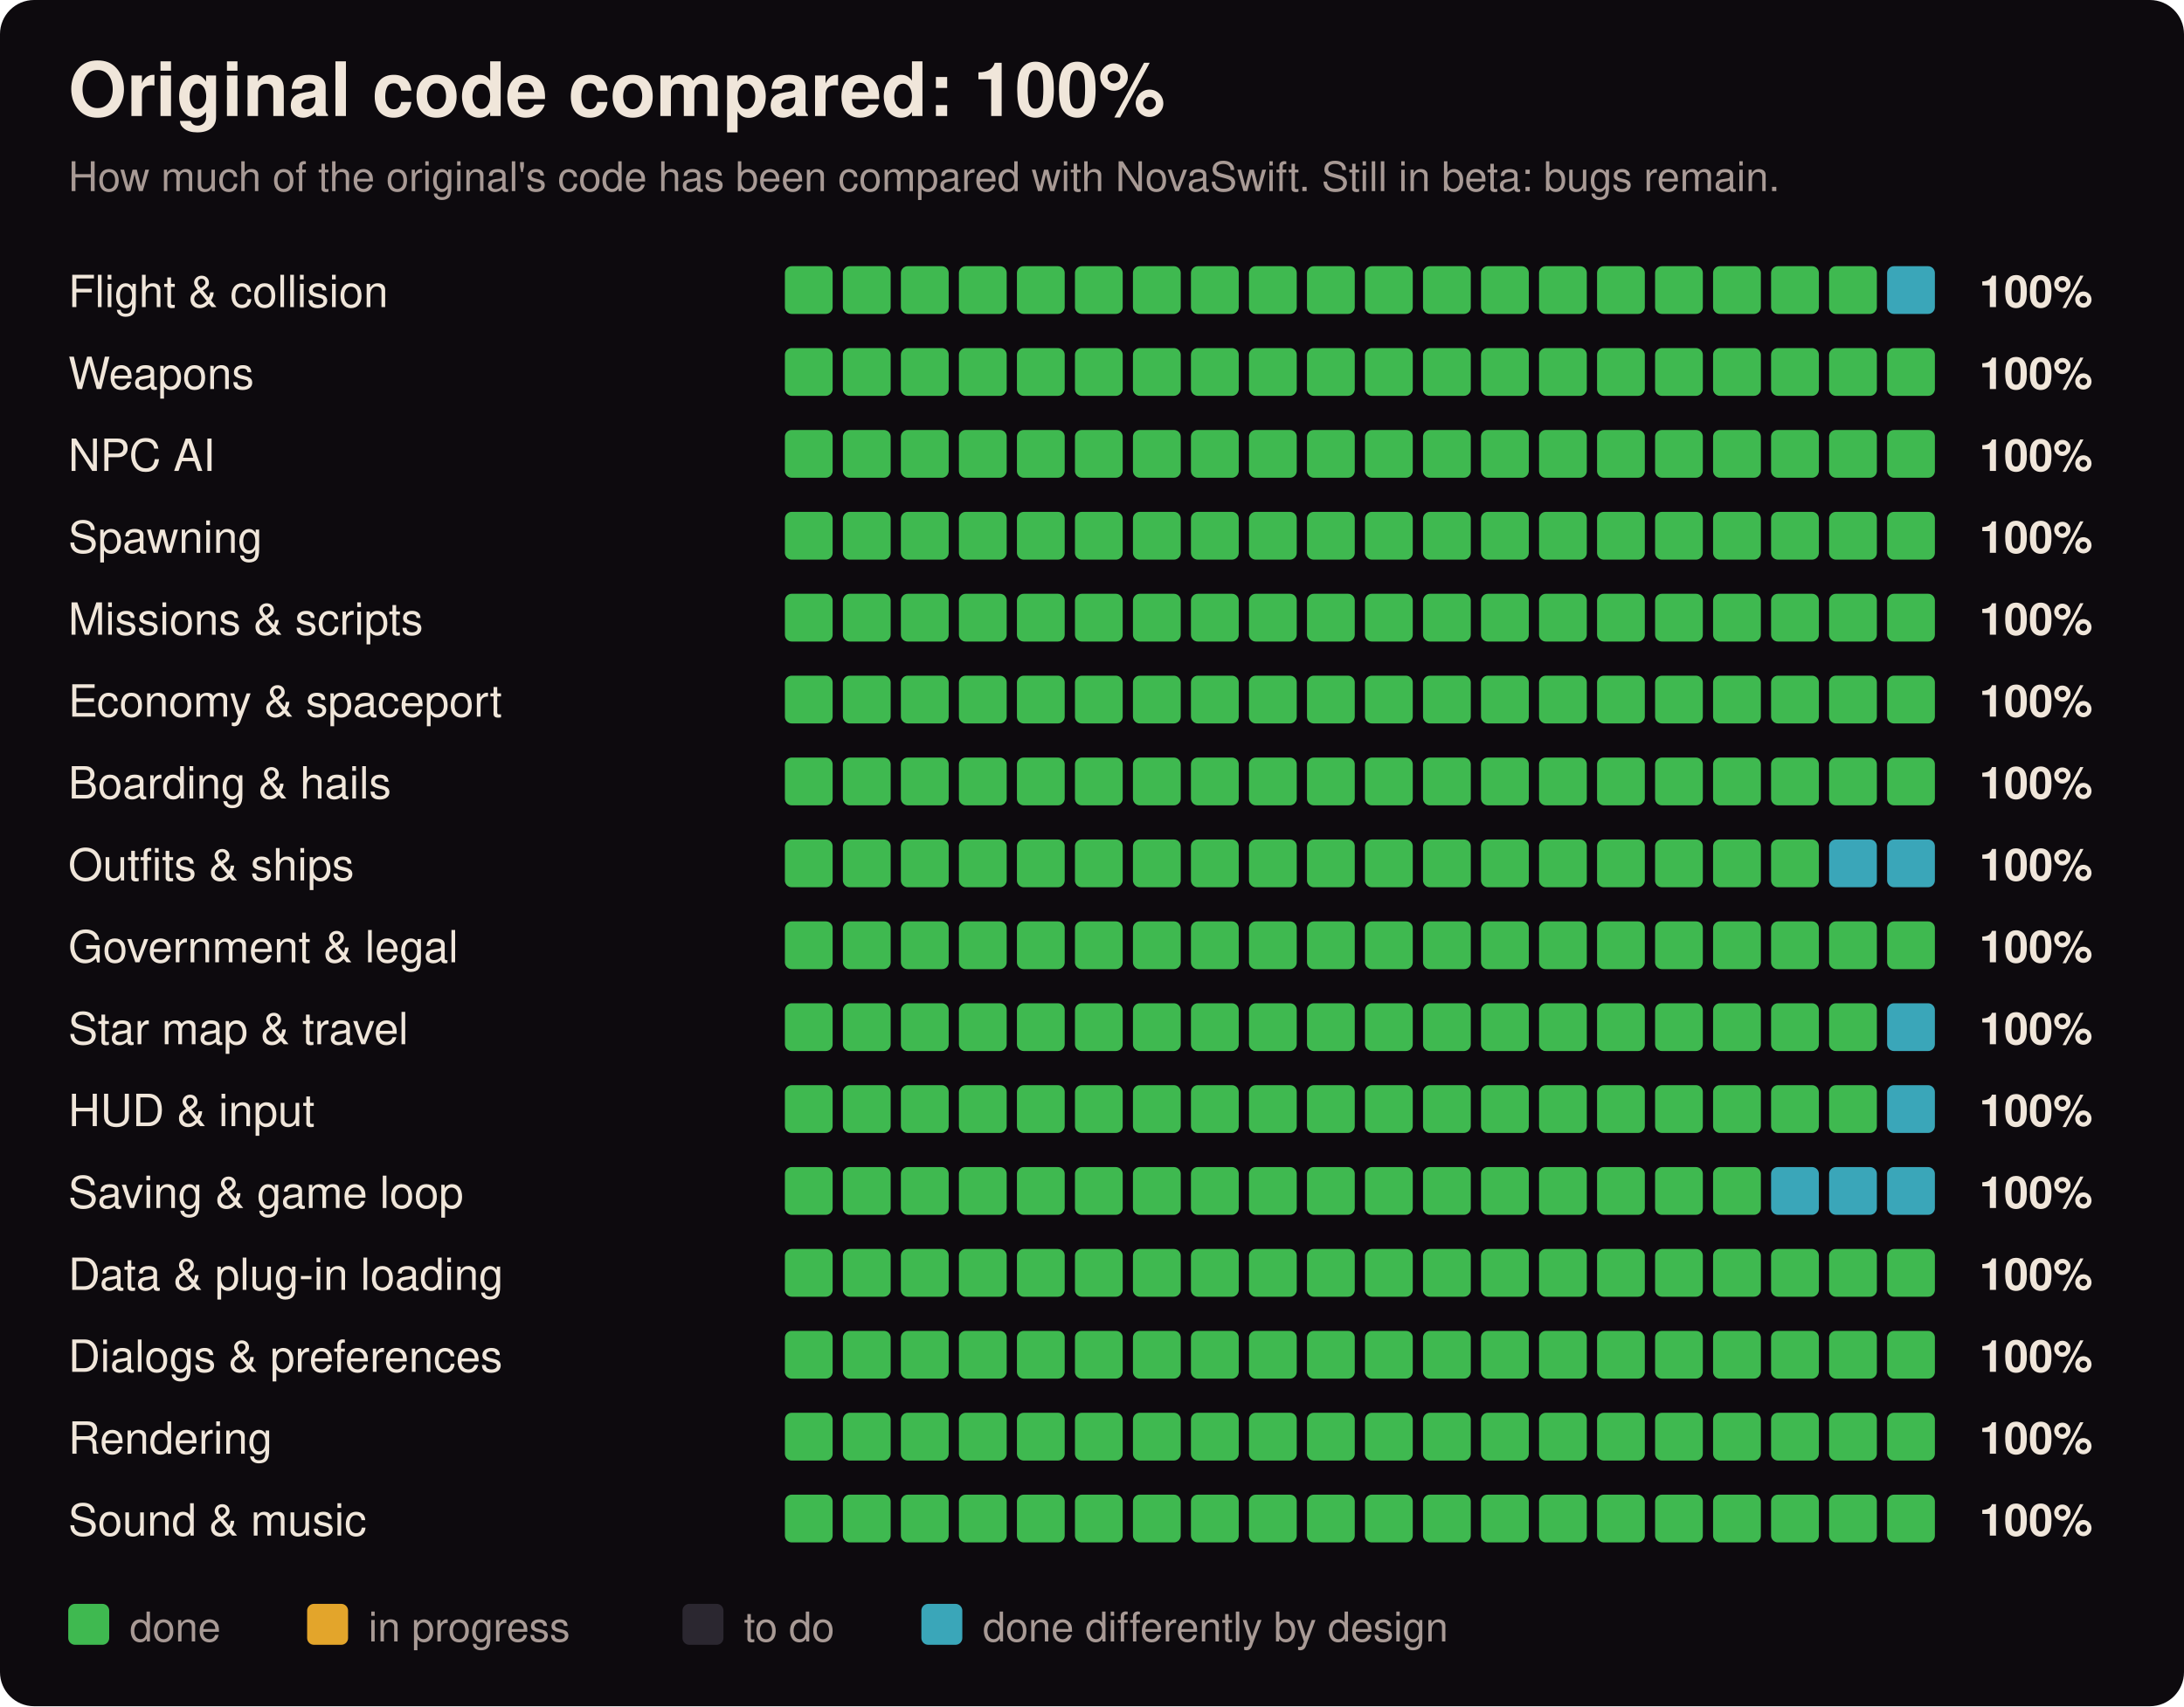
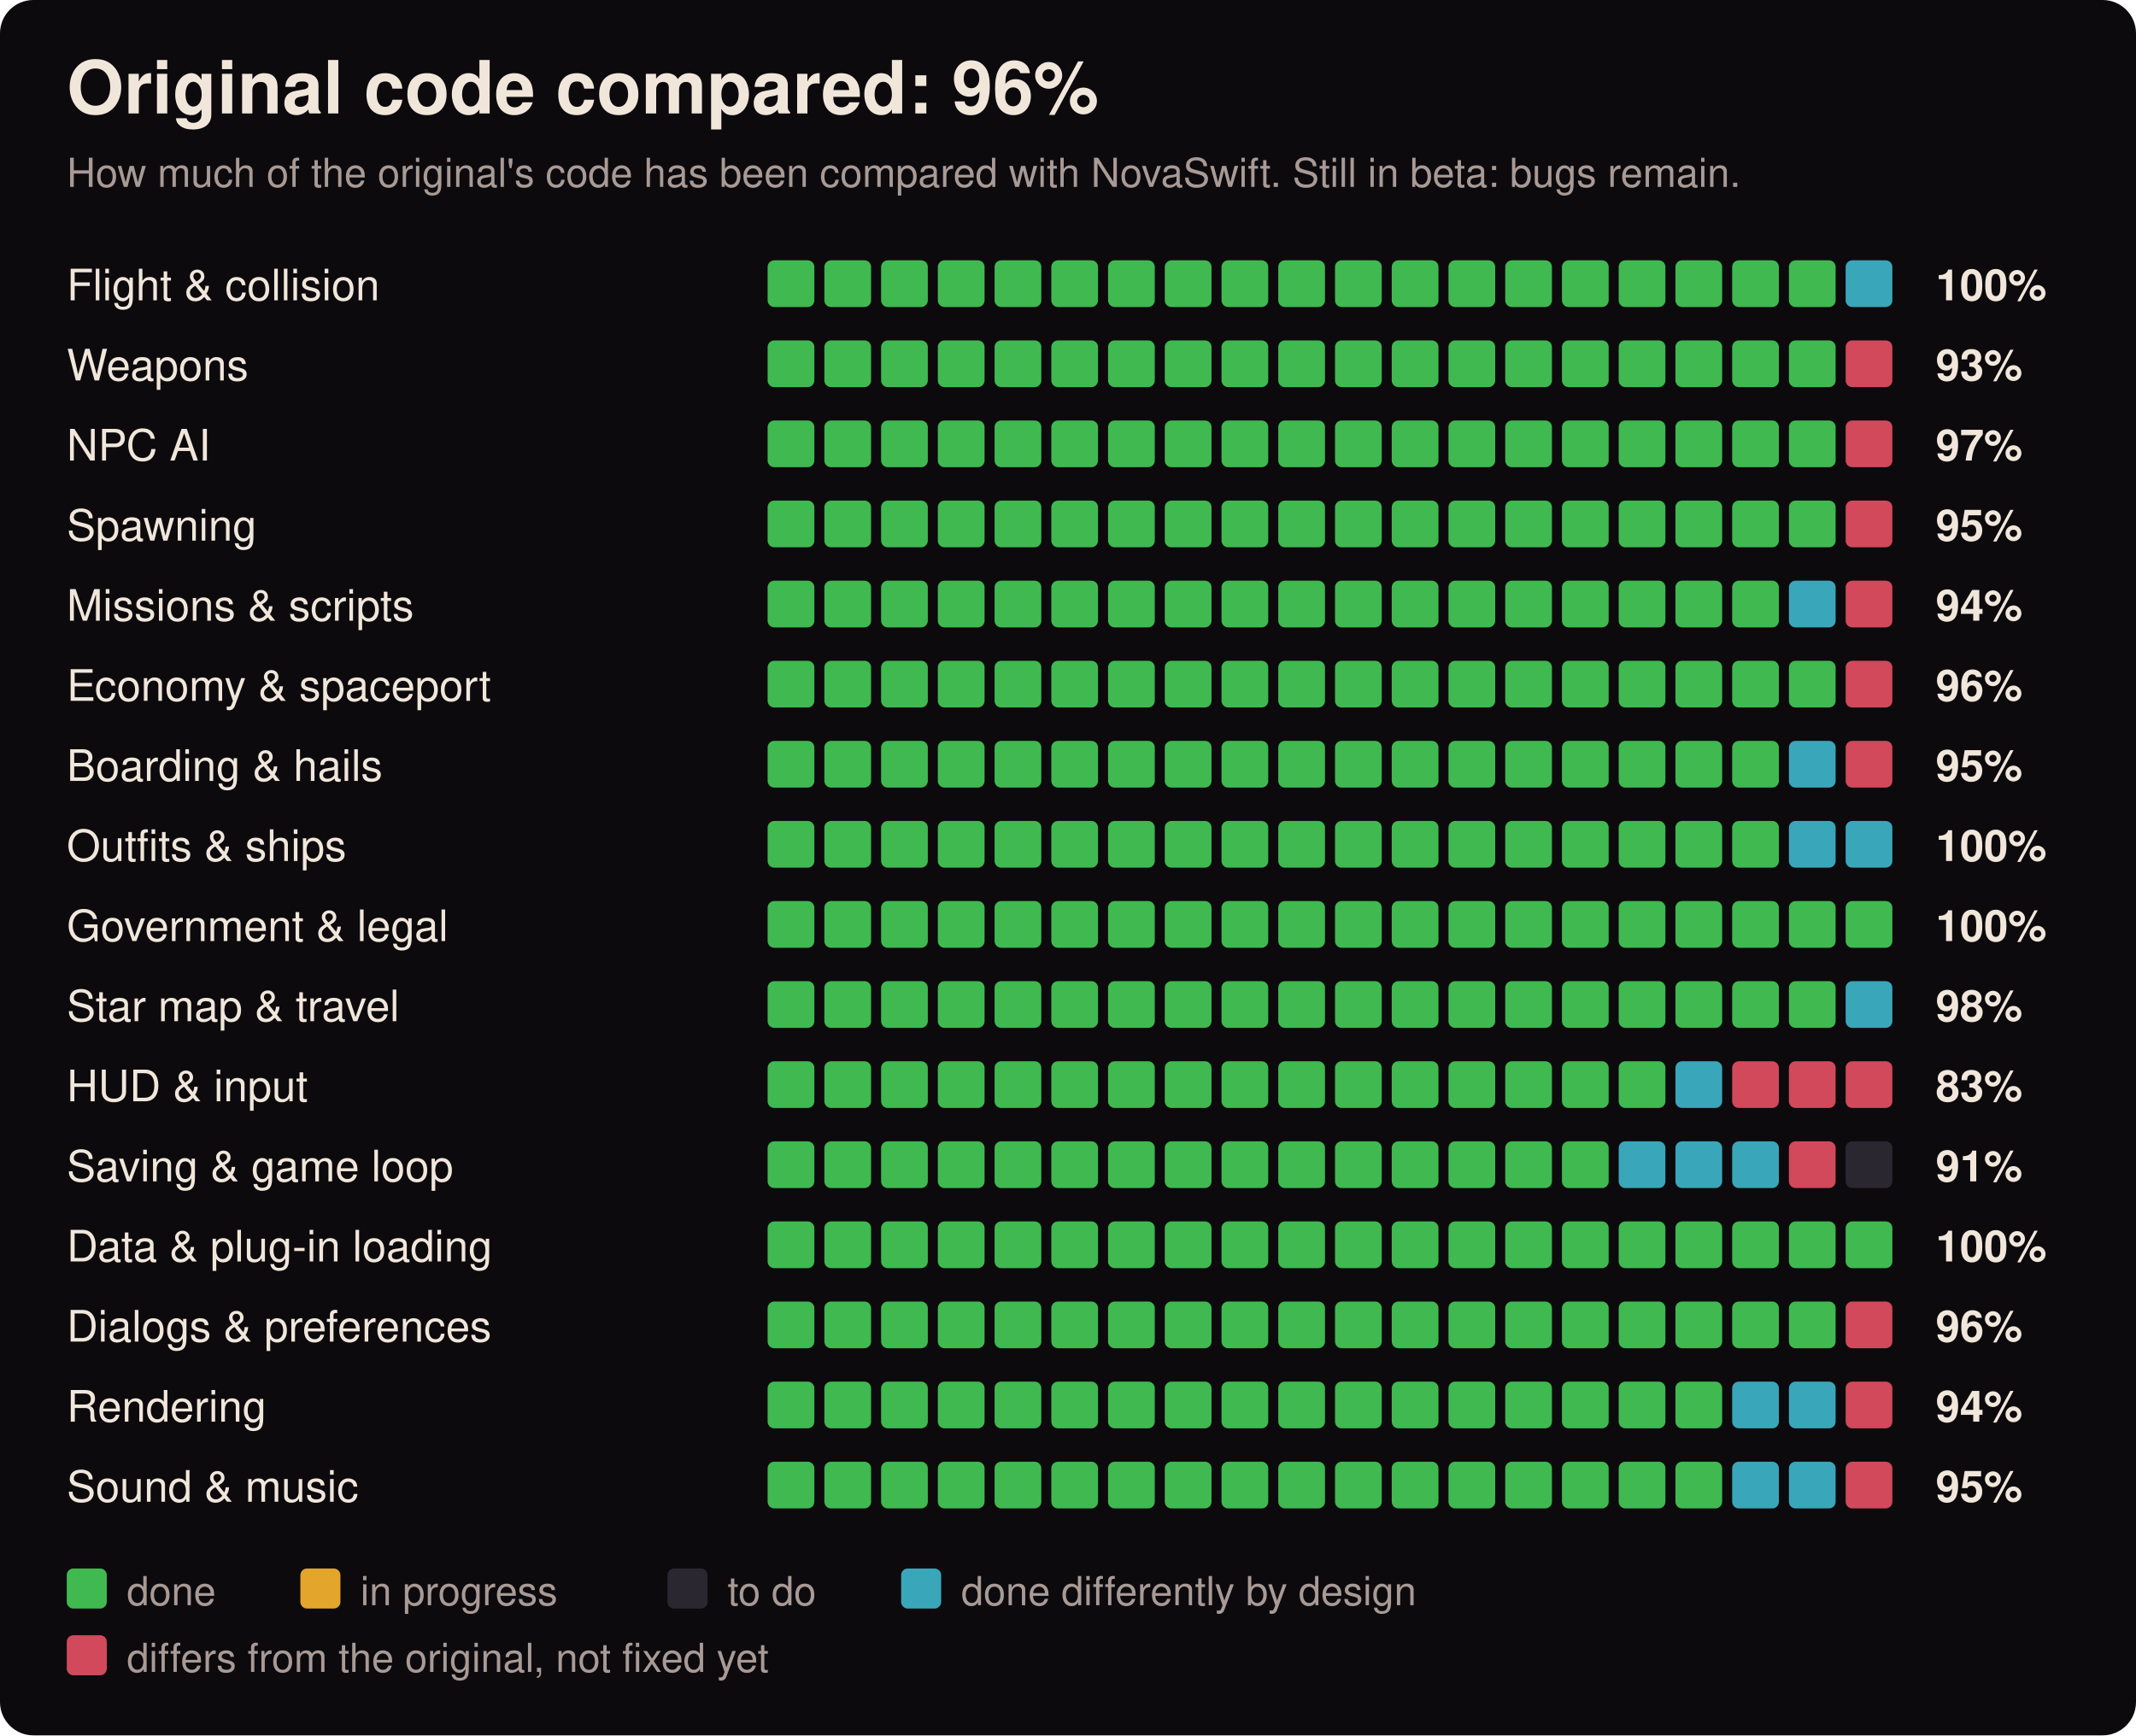
- <svg xmlns="http://www.w3.org/2000/svg" width="640" height="500" viewBox="0 0 640 500" font-family="-apple-system, Segoe UI, Helvetica, Arial, sans-serif">
+ <svg xmlns="http://www.w3.org/2000/svg" width="640" height="520" viewBox="0 0 640 520" font-family="-apple-system, Segoe UI, Helvetica, Arial, sans-serif">
  <style>.hl{font-size:22px;font-weight:700;fill:#f0e6da}.sb{font-size:12px;fill:#a89a95}.nm{font-size:13px;fill:#f0e6da}.pc{font-size:13px;font-weight:600;fill:#f0e6da}</style>
-   <rect width="640" height="500" rx="10" fill="#0d0a0e" />
-   <text x="20" y="34" class="hl">Original code compared: 100%</text>
+   <rect width="640" height="520" rx="10" fill="#0d0a0e" />
+   <text x="20" y="34" class="hl">Original code compared: 96%</text>
  <text x="20" y="56" class="sb">How much of the original's code has been compared with NovaSwift. Still in beta: bugs remain.</text>
  <text x="20" y="90" class="nm">Flight &amp; collision</text>
  <rect x="230" y="78" width="14" height="14" rx="2" fill="#3fb950" />
  <rect x="247" y="78" width="14" height="14" rx="2" fill="#3fb950" />
  <rect x="264" y="78" width="14" height="14" rx="2" fill="#3fb950" />
  <rect x="281" y="78" width="14" height="14" rx="2" fill="#3fb950" />
  <rect x="298" y="78" width="14" height="14" rx="2" fill="#3fb950" />
  <rect x="315" y="78" width="14" height="14" rx="2" fill="#3fb950" />
  <rect x="332" y="78" width="14" height="14" rx="2" fill="#3fb950" />
  <rect x="349" y="78" width="14" height="14" rx="2" fill="#3fb950" />
  <rect x="366" y="78" width="14" height="14" rx="2" fill="#3fb950" />
  <rect x="383" y="78" width="14" height="14" rx="2" fill="#3fb950" />
  <rect x="400" y="78" width="14" height="14" rx="2" fill="#3fb950" />
  <rect x="417" y="78" width="14" height="14" rx="2" fill="#3fb950" />
  <rect x="434" y="78" width="14" height="14" rx="2" fill="#3fb950" />
  <rect x="451" y="78" width="14" height="14" rx="2" fill="#3fb950" />
  <rect x="468" y="78" width="14" height="14" rx="2" fill="#3fb950" />
  <rect x="485" y="78" width="14" height="14" rx="2" fill="#3fb950" />
  <rect x="502" y="78" width="14" height="14" rx="2" fill="#3fb950" />
  <rect x="519" y="78" width="14" height="14" rx="2" fill="#3fb950" />
  <rect x="536" y="78" width="14" height="14" rx="2" fill="#3fb950" />
  <rect x="553" y="78" width="14" height="14" rx="2" fill="#3aa6b9" />
  <text x="580" y="90" class="pc">100%</text>
  <text x="20" y="114" class="nm">Weapons</text>
  <rect x="230" y="102" width="14" height="14" rx="2" fill="#3fb950" />
  <rect x="247" y="102" width="14" height="14" rx="2" fill="#3fb950" />
  <rect x="264" y="102" width="14" height="14" rx="2" fill="#3fb950" />
  <rect x="281" y="102" width="14" height="14" rx="2" fill="#3fb950" />
  <rect x="298" y="102" width="14" height="14" rx="2" fill="#3fb950" />
  <rect x="315" y="102" width="14" height="14" rx="2" fill="#3fb950" />
  <rect x="332" y="102" width="14" height="14" rx="2" fill="#3fb950" />
  <rect x="349" y="102" width="14" height="14" rx="2" fill="#3fb950" />
  <rect x="366" y="102" width="14" height="14" rx="2" fill="#3fb950" />
  <rect x="383" y="102" width="14" height="14" rx="2" fill="#3fb950" />
  <rect x="400" y="102" width="14" height="14" rx="2" fill="#3fb950" />
  <rect x="417" y="102" width="14" height="14" rx="2" fill="#3fb950" />
  <rect x="434" y="102" width="14" height="14" rx="2" fill="#3fb950" />
  <rect x="451" y="102" width="14" height="14" rx="2" fill="#3fb950" />
  <rect x="468" y="102" width="14" height="14" rx="2" fill="#3fb950" />
  <rect x="485" y="102" width="14" height="14" rx="2" fill="#3fb950" />
  <rect x="502" y="102" width="14" height="14" rx="2" fill="#3fb950" />
  <rect x="519" y="102" width="14" height="14" rx="2" fill="#3fb950" />
  <rect x="536" y="102" width="14" height="14" rx="2" fill="#3fb950" />
-   <rect x="553" y="102" width="14" height="14" rx="2" fill="#3fb950" />
-   <text x="580" y="114" class="pc">100%</text>
+   <rect x="553" y="102" width="14" height="14" rx="2" fill="#d1495b" />
+   <text x="580" y="114" class="pc">93%</text>
  <text x="20" y="138" class="nm">NPC AI</text>
  <rect x="230" y="126" width="14" height="14" rx="2" fill="#3fb950" />
  <rect x="247" y="126" width="14" height="14" rx="2" fill="#3fb950" />
  <rect x="264" y="126" width="14" height="14" rx="2" fill="#3fb950" />
  <rect x="281" y="126" width="14" height="14" rx="2" fill="#3fb950" />
  <rect x="298" y="126" width="14" height="14" rx="2" fill="#3fb950" />
  <rect x="315" y="126" width="14" height="14" rx="2" fill="#3fb950" />
  <rect x="332" y="126" width="14" height="14" rx="2" fill="#3fb950" />
  <rect x="349" y="126" width="14" height="14" rx="2" fill="#3fb950" />
  <rect x="366" y="126" width="14" height="14" rx="2" fill="#3fb950" />
  <rect x="383" y="126" width="14" height="14" rx="2" fill="#3fb950" />
  <rect x="400" y="126" width="14" height="14" rx="2" fill="#3fb950" />
  <rect x="417" y="126" width="14" height="14" rx="2" fill="#3fb950" />
  <rect x="434" y="126" width="14" height="14" rx="2" fill="#3fb950" />
  <rect x="451" y="126" width="14" height="14" rx="2" fill="#3fb950" />
  <rect x="468" y="126" width="14" height="14" rx="2" fill="#3fb950" />
  <rect x="485" y="126" width="14" height="14" rx="2" fill="#3fb950" />
  <rect x="502" y="126" width="14" height="14" rx="2" fill="#3fb950" />
  <rect x="519" y="126" width="14" height="14" rx="2" fill="#3fb950" />
  <rect x="536" y="126" width="14" height="14" rx="2" fill="#3fb950" />
-   <rect x="553" y="126" width="14" height="14" rx="2" fill="#3fb950" />
-   <text x="580" y="138" class="pc">100%</text>
+   <rect x="553" y="126" width="14" height="14" rx="2" fill="#d1495b" />
+   <text x="580" y="138" class="pc">97%</text>
  <text x="20" y="162" class="nm">Spawning</text>
  <rect x="230" y="150" width="14" height="14" rx="2" fill="#3fb950" />
  <rect x="247" y="150" width="14" height="14" rx="2" fill="#3fb950" />
  <rect x="264" y="150" width="14" height="14" rx="2" fill="#3fb950" />
  <rect x="281" y="150" width="14" height="14" rx="2" fill="#3fb950" />
  <rect x="298" y="150" width="14" height="14" rx="2" fill="#3fb950" />
  <rect x="315" y="150" width="14" height="14" rx="2" fill="#3fb950" />
  <rect x="332" y="150" width="14" height="14" rx="2" fill="#3fb950" />
  <rect x="349" y="150" width="14" height="14" rx="2" fill="#3fb950" />
  <rect x="366" y="150" width="14" height="14" rx="2" fill="#3fb950" />
  <rect x="383" y="150" width="14" height="14" rx="2" fill="#3fb950" />
  <rect x="400" y="150" width="14" height="14" rx="2" fill="#3fb950" />
  <rect x="417" y="150" width="14" height="14" rx="2" fill="#3fb950" />
  <rect x="434" y="150" width="14" height="14" rx="2" fill="#3fb950" />
  <rect x="451" y="150" width="14" height="14" rx="2" fill="#3fb950" />
  <rect x="468" y="150" width="14" height="14" rx="2" fill="#3fb950" />
  <rect x="485" y="150" width="14" height="14" rx="2" fill="#3fb950" />
  <rect x="502" y="150" width="14" height="14" rx="2" fill="#3fb950" />
  <rect x="519" y="150" width="14" height="14" rx="2" fill="#3fb950" />
  <rect x="536" y="150" width="14" height="14" rx="2" fill="#3fb950" />
-   <rect x="553" y="150" width="14" height="14" rx="2" fill="#3fb950" />
-   <text x="580" y="162" class="pc">100%</text>
+   <rect x="553" y="150" width="14" height="14" rx="2" fill="#d1495b" />
+   <text x="580" y="162" class="pc">95%</text>
  <text x="20" y="186" class="nm">Missions &amp; scripts</text>
  <rect x="230" y="174" width="14" height="14" rx="2" fill="#3fb950" />
  <rect x="247" y="174" width="14" height="14" rx="2" fill="#3fb950" />
  <rect x="264" y="174" width="14" height="14" rx="2" fill="#3fb950" />
  <rect x="281" y="174" width="14" height="14" rx="2" fill="#3fb950" />
  <rect x="298" y="174" width="14" height="14" rx="2" fill="#3fb950" />
  <rect x="315" y="174" width="14" height="14" rx="2" fill="#3fb950" />
  <rect x="332" y="174" width="14" height="14" rx="2" fill="#3fb950" />
  <rect x="349" y="174" width="14" height="14" rx="2" fill="#3fb950" />
  <rect x="366" y="174" width="14" height="14" rx="2" fill="#3fb950" />
  <rect x="383" y="174" width="14" height="14" rx="2" fill="#3fb950" />
  <rect x="400" y="174" width="14" height="14" rx="2" fill="#3fb950" />
  <rect x="417" y="174" width="14" height="14" rx="2" fill="#3fb950" />
  <rect x="434" y="174" width="14" height="14" rx="2" fill="#3fb950" />
  <rect x="451" y="174" width="14" height="14" rx="2" fill="#3fb950" />
  <rect x="468" y="174" width="14" height="14" rx="2" fill="#3fb950" />
  <rect x="485" y="174" width="14" height="14" rx="2" fill="#3fb950" />
  <rect x="502" y="174" width="14" height="14" rx="2" fill="#3fb950" />
  <rect x="519" y="174" width="14" height="14" rx="2" fill="#3fb950" />
-   <rect x="536" y="174" width="14" height="14" rx="2" fill="#3fb950" />
-   <rect x="553" y="174" width="14" height="14" rx="2" fill="#3fb950" />
-   <text x="580" y="186" class="pc">100%</text>
+   <rect x="536" y="174" width="14" height="14" rx="2" fill="#3aa6b9" />
+   <rect x="553" y="174" width="14" height="14" rx="2" fill="#d1495b" />
+   <text x="580" y="186" class="pc">94%</text>
  <text x="20" y="210" class="nm">Economy &amp; spaceport</text>
  <rect x="230" y="198" width="14" height="14" rx="2" fill="#3fb950" />
  <rect x="247" y="198" width="14" height="14" rx="2" fill="#3fb950" />
  <rect x="264" y="198" width="14" height="14" rx="2" fill="#3fb950" />
  <rect x="281" y="198" width="14" height="14" rx="2" fill="#3fb950" />
  <rect x="298" y="198" width="14" height="14" rx="2" fill="#3fb950" />
  <rect x="315" y="198" width="14" height="14" rx="2" fill="#3fb950" />
  <rect x="332" y="198" width="14" height="14" rx="2" fill="#3fb950" />
  <rect x="349" y="198" width="14" height="14" rx="2" fill="#3fb950" />
  <rect x="366" y="198" width="14" height="14" rx="2" fill="#3fb950" />
  <rect x="383" y="198" width="14" height="14" rx="2" fill="#3fb950" />
  <rect x="400" y="198" width="14" height="14" rx="2" fill="#3fb950" />
  <rect x="417" y="198" width="14" height="14" rx="2" fill="#3fb950" />
  <rect x="434" y="198" width="14" height="14" rx="2" fill="#3fb950" />
  <rect x="451" y="198" width="14" height="14" rx="2" fill="#3fb950" />
  <rect x="468" y="198" width="14" height="14" rx="2" fill="#3fb950" />
  <rect x="485" y="198" width="14" height="14" rx="2" fill="#3fb950" />
  <rect x="502" y="198" width="14" height="14" rx="2" fill="#3fb950" />
  <rect x="519" y="198" width="14" height="14" rx="2" fill="#3fb950" />
  <rect x="536" y="198" width="14" height="14" rx="2" fill="#3fb950" />
-   <rect x="553" y="198" width="14" height="14" rx="2" fill="#3fb950" />
-   <text x="580" y="210" class="pc">100%</text>
+   <rect x="553" y="198" width="14" height="14" rx="2" fill="#d1495b" />
+   <text x="580" y="210" class="pc">96%</text>
  <text x="20" y="234" class="nm">Boarding &amp; hails</text>
  <rect x="230" y="222" width="14" height="14" rx="2" fill="#3fb950" />
  <rect x="247" y="222" width="14" height="14" rx="2" fill="#3fb950" />
  <rect x="264" y="222" width="14" height="14" rx="2" fill="#3fb950" />
  <rect x="281" y="222" width="14" height="14" rx="2" fill="#3fb950" />
  <rect x="298" y="222" width="14" height="14" rx="2" fill="#3fb950" />
  <rect x="315" y="222" width="14" height="14" rx="2" fill="#3fb950" />
  <rect x="332" y="222" width="14" height="14" rx="2" fill="#3fb950" />
  <rect x="349" y="222" width="14" height="14" rx="2" fill="#3fb950" />
  <rect x="366" y="222" width="14" height="14" rx="2" fill="#3fb950" />
  <rect x="383" y="222" width="14" height="14" rx="2" fill="#3fb950" />
  <rect x="400" y="222" width="14" height="14" rx="2" fill="#3fb950" />
  <rect x="417" y="222" width="14" height="14" rx="2" fill="#3fb950" />
  <rect x="434" y="222" width="14" height="14" rx="2" fill="#3fb950" />
  <rect x="451" y="222" width="14" height="14" rx="2" fill="#3fb950" />
  <rect x="468" y="222" width="14" height="14" rx="2" fill="#3fb950" />
  <rect x="485" y="222" width="14" height="14" rx="2" fill="#3fb950" />
  <rect x="502" y="222" width="14" height="14" rx="2" fill="#3fb950" />
  <rect x="519" y="222" width="14" height="14" rx="2" fill="#3fb950" />
-   <rect x="536" y="222" width="14" height="14" rx="2" fill="#3fb950" />
-   <rect x="553" y="222" width="14" height="14" rx="2" fill="#3fb950" />
-   <text x="580" y="234" class="pc">100%</text>
+   <rect x="536" y="222" width="14" height="14" rx="2" fill="#3aa6b9" />
+   <rect x="553" y="222" width="14" height="14" rx="2" fill="#d1495b" />
+   <text x="580" y="234" class="pc">95%</text>
  <text x="20" y="258" class="nm">Outfits &amp; ships</text>
  <rect x="230" y="246" width="14" height="14" rx="2" fill="#3fb950" />
  <rect x="247" y="246" width="14" height="14" rx="2" fill="#3fb950" />
  <rect x="264" y="246" width="14" height="14" rx="2" fill="#3fb950" />
  <rect x="281" y="246" width="14" height="14" rx="2" fill="#3fb950" />
  <rect x="298" y="246" width="14" height="14" rx="2" fill="#3fb950" />
  <rect x="315" y="246" width="14" height="14" rx="2" fill="#3fb950" />
  <rect x="332" y="246" width="14" height="14" rx="2" fill="#3fb950" />
  <rect x="349" y="246" width="14" height="14" rx="2" fill="#3fb950" />
  <rect x="366" y="246" width="14" height="14" rx="2" fill="#3fb950" />
  <rect x="383" y="246" width="14" height="14" rx="2" fill="#3fb950" />
  <rect x="400" y="246" width="14" height="14" rx="2" fill="#3fb950" />
  <rect x="417" y="246" width="14" height="14" rx="2" fill="#3fb950" />
  <rect x="434" y="246" width="14" height="14" rx="2" fill="#3fb950" />
  <rect x="451" y="246" width="14" height="14" rx="2" fill="#3fb950" />
  <rect x="468" y="246" width="14" height="14" rx="2" fill="#3fb950" />
  <rect x="485" y="246" width="14" height="14" rx="2" fill="#3fb950" />
  <rect x="502" y="246" width="14" height="14" rx="2" fill="#3fb950" />
  <rect x="519" y="246" width="14" height="14" rx="2" fill="#3fb950" />
  <rect x="536" y="246" width="14" height="14" rx="2" fill="#3aa6b9" />
  <rect x="553" y="246" width="14" height="14" rx="2" fill="#3aa6b9" />
  <text x="580" y="258" class="pc">100%</text>
  <text x="20" y="282" class="nm">Government &amp; legal</text>
  <rect x="230" y="270" width="14" height="14" rx="2" fill="#3fb950" />
  <rect x="247" y="270" width="14" height="14" rx="2" fill="#3fb950" />
  <rect x="264" y="270" width="14" height="14" rx="2" fill="#3fb950" />
  <rect x="281" y="270" width="14" height="14" rx="2" fill="#3fb950" />
  <rect x="298" y="270" width="14" height="14" rx="2" fill="#3fb950" />
  <rect x="315" y="270" width="14" height="14" rx="2" fill="#3fb950" />
  <rect x="332" y="270" width="14" height="14" rx="2" fill="#3fb950" />
  <rect x="349" y="270" width="14" height="14" rx="2" fill="#3fb950" />
  <rect x="366" y="270" width="14" height="14" rx="2" fill="#3fb950" />
  <rect x="383" y="270" width="14" height="14" rx="2" fill="#3fb950" />
  <rect x="400" y="270" width="14" height="14" rx="2" fill="#3fb950" />
  <rect x="417" y="270" width="14" height="14" rx="2" fill="#3fb950" />
  <rect x="434" y="270" width="14" height="14" rx="2" fill="#3fb950" />
  <rect x="451" y="270" width="14" height="14" rx="2" fill="#3fb950" />
  <rect x="468" y="270" width="14" height="14" rx="2" fill="#3fb950" />
  <rect x="485" y="270" width="14" height="14" rx="2" fill="#3fb950" />
  <rect x="502" y="270" width="14" height="14" rx="2" fill="#3fb950" />
  <rect x="519" y="270" width="14" height="14" rx="2" fill="#3fb950" />
  <rect x="536" y="270" width="14" height="14" rx="2" fill="#3fb950" />
  <rect x="553" y="270" width="14" height="14" rx="2" fill="#3fb950" />
  <text x="580" y="282" class="pc">100%</text>
  <text x="20" y="306" class="nm">Star map &amp; travel</text>
  <rect x="230" y="294" width="14" height="14" rx="2" fill="#3fb950" />
  <rect x="247" y="294" width="14" height="14" rx="2" fill="#3fb950" />
  <rect x="264" y="294" width="14" height="14" rx="2" fill="#3fb950" />
  <rect x="281" y="294" width="14" height="14" rx="2" fill="#3fb950" />
  <rect x="298" y="294" width="14" height="14" rx="2" fill="#3fb950" />
  <rect x="315" y="294" width="14" height="14" rx="2" fill="#3fb950" />
  <rect x="332" y="294" width="14" height="14" rx="2" fill="#3fb950" />
  <rect x="349" y="294" width="14" height="14" rx="2" fill="#3fb950" />
  <rect x="366" y="294" width="14" height="14" rx="2" fill="#3fb950" />
  <rect x="383" y="294" width="14" height="14" rx="2" fill="#3fb950" />
  <rect x="400" y="294" width="14" height="14" rx="2" fill="#3fb950" />
  <rect x="417" y="294" width="14" height="14" rx="2" fill="#3fb950" />
  <rect x="434" y="294" width="14" height="14" rx="2" fill="#3fb950" />
  <rect x="451" y="294" width="14" height="14" rx="2" fill="#3fb950" />
  <rect x="468" y="294" width="14" height="14" rx="2" fill="#3fb950" />
  <rect x="485" y="294" width="14" height="14" rx="2" fill="#3fb950" />
  <rect x="502" y="294" width="14" height="14" rx="2" fill="#3fb950" />
  <rect x="519" y="294" width="14" height="14" rx="2" fill="#3fb950" />
  <rect x="536" y="294" width="14" height="14" rx="2" fill="#3fb950" />
  <rect x="553" y="294" width="14" height="14" rx="2" fill="#3aa6b9" />
-   <text x="580" y="306" class="pc">100%</text>
+   <text x="580" y="306" class="pc">98%</text>
  <text x="20" y="330" class="nm">HUD &amp; input</text>
  <rect x="230" y="318" width="14" height="14" rx="2" fill="#3fb950" />
  <rect x="247" y="318" width="14" height="14" rx="2" fill="#3fb950" />
  <rect x="264" y="318" width="14" height="14" rx="2" fill="#3fb950" />
  <rect x="281" y="318" width="14" height="14" rx="2" fill="#3fb950" />
  <rect x="298" y="318" width="14" height="14" rx="2" fill="#3fb950" />
  <rect x="315" y="318" width="14" height="14" rx="2" fill="#3fb950" />
  <rect x="332" y="318" width="14" height="14" rx="2" fill="#3fb950" />
  <rect x="349" y="318" width="14" height="14" rx="2" fill="#3fb950" />
  <rect x="366" y="318" width="14" height="14" rx="2" fill="#3fb950" />
  <rect x="383" y="318" width="14" height="14" rx="2" fill="#3fb950" />
  <rect x="400" y="318" width="14" height="14" rx="2" fill="#3fb950" />
  <rect x="417" y="318" width="14" height="14" rx="2" fill="#3fb950" />
  <rect x="434" y="318" width="14" height="14" rx="2" fill="#3fb950" />
  <rect x="451" y="318" width="14" height="14" rx="2" fill="#3fb950" />
  <rect x="468" y="318" width="14" height="14" rx="2" fill="#3fb950" />
  <rect x="485" y="318" width="14" height="14" rx="2" fill="#3fb950" />
-   <rect x="502" y="318" width="14" height="14" rx="2" fill="#3fb950" />
-   <rect x="519" y="318" width="14" height="14" rx="2" fill="#3fb950" />
-   <rect x="536" y="318" width="14" height="14" rx="2" fill="#3fb950" />
-   <rect x="553" y="318" width="14" height="14" rx="2" fill="#3aa6b9" />
-   <text x="580" y="330" class="pc">100%</text>
+   <rect x="502" y="318" width="14" height="14" rx="2" fill="#3aa6b9" />
+   <rect x="519" y="318" width="14" height="14" rx="2" fill="#d1495b" />
+   <rect x="536" y="318" width="14" height="14" rx="2" fill="#d1495b" />
+   <rect x="553" y="318" width="14" height="14" rx="2" fill="#d1495b" />
+   <text x="580" y="330" class="pc">83%</text>
  <text x="20" y="354" class="nm">Saving &amp; game loop</text>
  <rect x="230" y="342" width="14" height="14" rx="2" fill="#3fb950" />
  <rect x="247" y="342" width="14" height="14" rx="2" fill="#3fb950" />
  <rect x="264" y="342" width="14" height="14" rx="2" fill="#3fb950" />
  <rect x="281" y="342" width="14" height="14" rx="2" fill="#3fb950" />
  <rect x="298" y="342" width="14" height="14" rx="2" fill="#3fb950" />
  <rect x="315" y="342" width="14" height="14" rx="2" fill="#3fb950" />
  <rect x="332" y="342" width="14" height="14" rx="2" fill="#3fb950" />
  <rect x="349" y="342" width="14" height="14" rx="2" fill="#3fb950" />
  <rect x="366" y="342" width="14" height="14" rx="2" fill="#3fb950" />
  <rect x="383" y="342" width="14" height="14" rx="2" fill="#3fb950" />
  <rect x="400" y="342" width="14" height="14" rx="2" fill="#3fb950" />
  <rect x="417" y="342" width="14" height="14" rx="2" fill="#3fb950" />
  <rect x="434" y="342" width="14" height="14" rx="2" fill="#3fb950" />
  <rect x="451" y="342" width="14" height="14" rx="2" fill="#3fb950" />
  <rect x="468" y="342" width="14" height="14" rx="2" fill="#3fb950" />
-   <rect x="485" y="342" width="14" height="14" rx="2" fill="#3fb950" />
-   <rect x="502" y="342" width="14" height="14" rx="2" fill="#3fb950" />
+   <rect x="485" y="342" width="14" height="14" rx="2" fill="#3aa6b9" />
+   <rect x="502" y="342" width="14" height="14" rx="2" fill="#3aa6b9" />
  <rect x="519" y="342" width="14" height="14" rx="2" fill="#3aa6b9" />
-   <rect x="536" y="342" width="14" height="14" rx="2" fill="#3aa6b9" />
-   <rect x="553" y="342" width="14" height="14" rx="2" fill="#3aa6b9" />
-   <text x="580" y="354" class="pc">100%</text>
+   <rect x="536" y="342" width="14" height="14" rx="2" fill="#d1495b" />
+   <rect x="553" y="342" width="14" height="14" rx="2" fill="#2b2730" />
+   <text x="580" y="354" class="pc">91%</text>
  <text x="20" y="378" class="nm">Data &amp; plug-in loading</text>
  <rect x="230" y="366" width="14" height="14" rx="2" fill="#3fb950" />
  <rect x="247" y="366" width="14" height="14" rx="2" fill="#3fb950" />
  <rect x="264" y="366" width="14" height="14" rx="2" fill="#3fb950" />
  <rect x="281" y="366" width="14" height="14" rx="2" fill="#3fb950" />
  <rect x="298" y="366" width="14" height="14" rx="2" fill="#3fb950" />
  <rect x="315" y="366" width="14" height="14" rx="2" fill="#3fb950" />
  <rect x="332" y="366" width="14" height="14" rx="2" fill="#3fb950" />
  <rect x="349" y="366" width="14" height="14" rx="2" fill="#3fb950" />
  <rect x="366" y="366" width="14" height="14" rx="2" fill="#3fb950" />
  <rect x="383" y="366" width="14" height="14" rx="2" fill="#3fb950" />
  <rect x="400" y="366" width="14" height="14" rx="2" fill="#3fb950" />
  <rect x="417" y="366" width="14" height="14" rx="2" fill="#3fb950" />
  <rect x="434" y="366" width="14" height="14" rx="2" fill="#3fb950" />
  <rect x="451" y="366" width="14" height="14" rx="2" fill="#3fb950" />
  <rect x="468" y="366" width="14" height="14" rx="2" fill="#3fb950" />
  <rect x="485" y="366" width="14" height="14" rx="2" fill="#3fb950" />
  <rect x="502" y="366" width="14" height="14" rx="2" fill="#3fb950" />
  <rect x="519" y="366" width="14" height="14" rx="2" fill="#3fb950" />
  <rect x="536" y="366" width="14" height="14" rx="2" fill="#3fb950" />
  <rect x="553" y="366" width="14" height="14" rx="2" fill="#3fb950" />
  <text x="580" y="378" class="pc">100%</text>
  <text x="20" y="402" class="nm">Dialogs &amp; preferences</text>
  <rect x="230" y="390" width="14" height="14" rx="2" fill="#3fb950" />
  <rect x="247" y="390" width="14" height="14" rx="2" fill="#3fb950" />
  <rect x="264" y="390" width="14" height="14" rx="2" fill="#3fb950" />
  <rect x="281" y="390" width="14" height="14" rx="2" fill="#3fb950" />
  <rect x="298" y="390" width="14" height="14" rx="2" fill="#3fb950" />
  <rect x="315" y="390" width="14" height="14" rx="2" fill="#3fb950" />
  <rect x="332" y="390" width="14" height="14" rx="2" fill="#3fb950" />
  <rect x="349" y="390" width="14" height="14" rx="2" fill="#3fb950" />
  <rect x="366" y="390" width="14" height="14" rx="2" fill="#3fb950" />
  <rect x="383" y="390" width="14" height="14" rx="2" fill="#3fb950" />
  <rect x="400" y="390" width="14" height="14" rx="2" fill="#3fb950" />
  <rect x="417" y="390" width="14" height="14" rx="2" fill="#3fb950" />
  <rect x="434" y="390" width="14" height="14" rx="2" fill="#3fb950" />
  <rect x="451" y="390" width="14" height="14" rx="2" fill="#3fb950" />
  <rect x="468" y="390" width="14" height="14" rx="2" fill="#3fb950" />
  <rect x="485" y="390" width="14" height="14" rx="2" fill="#3fb950" />
  <rect x="502" y="390" width="14" height="14" rx="2" fill="#3fb950" />
  <rect x="519" y="390" width="14" height="14" rx="2" fill="#3fb950" />
  <rect x="536" y="390" width="14" height="14" rx="2" fill="#3fb950" />
-   <rect x="553" y="390" width="14" height="14" rx="2" fill="#3fb950" />
-   <text x="580" y="402" class="pc">100%</text>
+   <rect x="553" y="390" width="14" height="14" rx="2" fill="#d1495b" />
+   <text x="580" y="402" class="pc">96%</text>
  <text x="20" y="426" class="nm">Rendering</text>
  <rect x="230" y="414" width="14" height="14" rx="2" fill="#3fb950" />
  <rect x="247" y="414" width="14" height="14" rx="2" fill="#3fb950" />
  <rect x="264" y="414" width="14" height="14" rx="2" fill="#3fb950" />
  <rect x="281" y="414" width="14" height="14" rx="2" fill="#3fb950" />
  <rect x="298" y="414" width="14" height="14" rx="2" fill="#3fb950" />
  <rect x="315" y="414" width="14" height="14" rx="2" fill="#3fb950" />
  <rect x="332" y="414" width="14" height="14" rx="2" fill="#3fb950" />
  <rect x="349" y="414" width="14" height="14" rx="2" fill="#3fb950" />
  <rect x="366" y="414" width="14" height="14" rx="2" fill="#3fb950" />
  <rect x="383" y="414" width="14" height="14" rx="2" fill="#3fb950" />
  <rect x="400" y="414" width="14" height="14" rx="2" fill="#3fb950" />
  <rect x="417" y="414" width="14" height="14" rx="2" fill="#3fb950" />
  <rect x="434" y="414" width="14" height="14" rx="2" fill="#3fb950" />
  <rect x="451" y="414" width="14" height="14" rx="2" fill="#3fb950" />
  <rect x="468" y="414" width="14" height="14" rx="2" fill="#3fb950" />
  <rect x="485" y="414" width="14" height="14" rx="2" fill="#3fb950" />
  <rect x="502" y="414" width="14" height="14" rx="2" fill="#3fb950" />
-   <rect x="519" y="414" width="14" height="14" rx="2" fill="#3fb950" />
-   <rect x="536" y="414" width="14" height="14" rx="2" fill="#3fb950" />
-   <rect x="553" y="414" width="14" height="14" rx="2" fill="#3fb950" />
-   <text x="580" y="426" class="pc">100%</text>
+   <rect x="519" y="414" width="14" height="14" rx="2" fill="#3aa6b9" />
+   <rect x="536" y="414" width="14" height="14" rx="2" fill="#3aa6b9" />
+   <rect x="553" y="414" width="14" height="14" rx="2" fill="#d1495b" />
+   <text x="580" y="426" class="pc">94%</text>
  <text x="20" y="450" class="nm">Sound &amp; music</text>
  <rect x="230" y="438" width="14" height="14" rx="2" fill="#3fb950" />
  <rect x="247" y="438" width="14" height="14" rx="2" fill="#3fb950" />
  <rect x="264" y="438" width="14" height="14" rx="2" fill="#3fb950" />
  <rect x="281" y="438" width="14" height="14" rx="2" fill="#3fb950" />
  <rect x="298" y="438" width="14" height="14" rx="2" fill="#3fb950" />
  <rect x="315" y="438" width="14" height="14" rx="2" fill="#3fb950" />
  <rect x="332" y="438" width="14" height="14" rx="2" fill="#3fb950" />
  <rect x="349" y="438" width="14" height="14" rx="2" fill="#3fb950" />
  <rect x="366" y="438" width="14" height="14" rx="2" fill="#3fb950" />
  <rect x="383" y="438" width="14" height="14" rx="2" fill="#3fb950" />
  <rect x="400" y="438" width="14" height="14" rx="2" fill="#3fb950" />
  <rect x="417" y="438" width="14" height="14" rx="2" fill="#3fb950" />
  <rect x="434" y="438" width="14" height="14" rx="2" fill="#3fb950" />
  <rect x="451" y="438" width="14" height="14" rx="2" fill="#3fb950" />
  <rect x="468" y="438" width="14" height="14" rx="2" fill="#3fb950" />
  <rect x="485" y="438" width="14" height="14" rx="2" fill="#3fb950" />
  <rect x="502" y="438" width="14" height="14" rx="2" fill="#3fb950" />
-   <rect x="519" y="438" width="14" height="14" rx="2" fill="#3fb950" />
-   <rect x="536" y="438" width="14" height="14" rx="2" fill="#3fb950" />
-   <rect x="553" y="438" width="14" height="14" rx="2" fill="#3fb950" />
-   <text x="580" y="450" class="pc">100%</text>
+   <rect x="519" y="438" width="14" height="14" rx="2" fill="#3aa6b9" />
+   <rect x="536" y="438" width="14" height="14" rx="2" fill="#3aa6b9" />
+   <rect x="553" y="438" width="14" height="14" rx="2" fill="#d1495b" />
+   <text x="580" y="450" class="pc">95%</text>
  <rect x="20" y="470" width="12" height="12" rx="2" fill="#3fb950" />
  <text x="38" y="481" class="sb">done</text>
  <rect x="90" y="470" width="12" height="12" rx="2" fill="#e3a52b" />
  <text x="108" y="481" class="sb">in progress</text>
  <rect x="200" y="470" width="12" height="12" rx="2" fill="#2b2730" />
  <text x="218" y="481" class="sb">to do</text>
  <rect x="270" y="470" width="12" height="12" rx="2" fill="#3aa6b9" />
  <text x="288" y="481" class="sb">done differently by design</text>
+   <rect x="20" y="490" width="12" height="12" rx="2" fill="#d1495b" />
+   <text x="38" y="501" class="sb">differs from the original, not fixed yet</text>
</svg>
